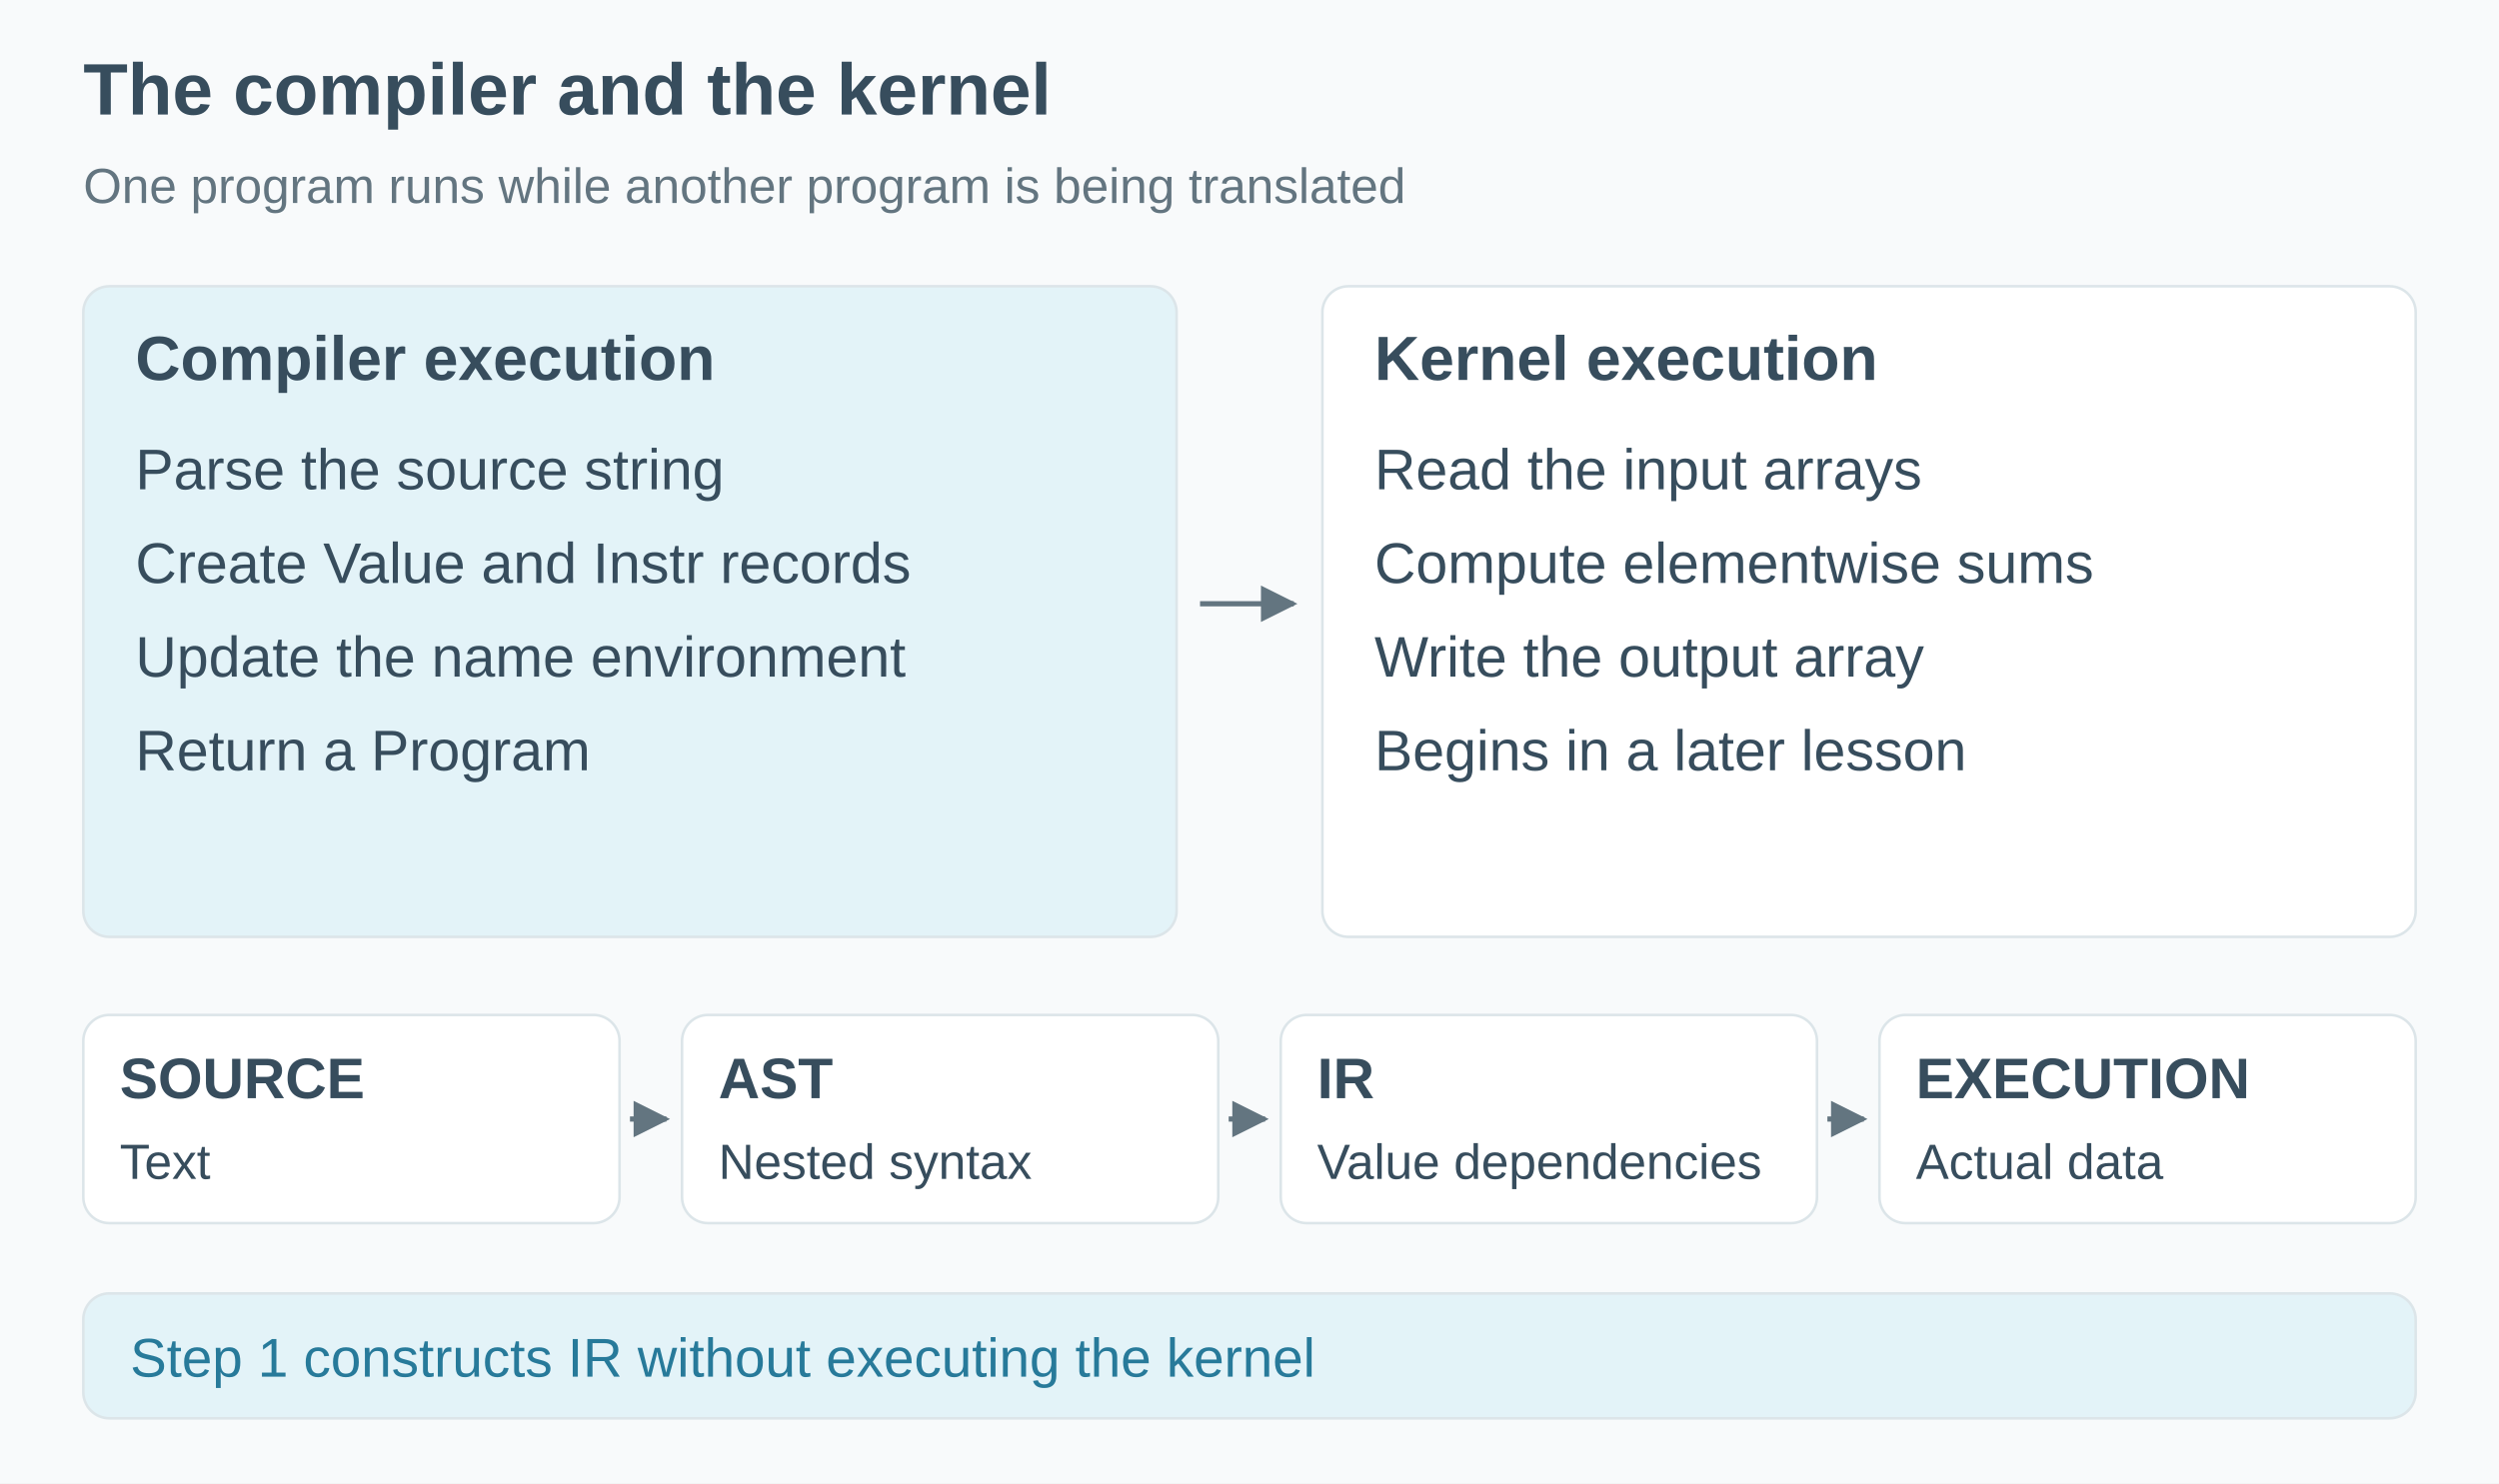
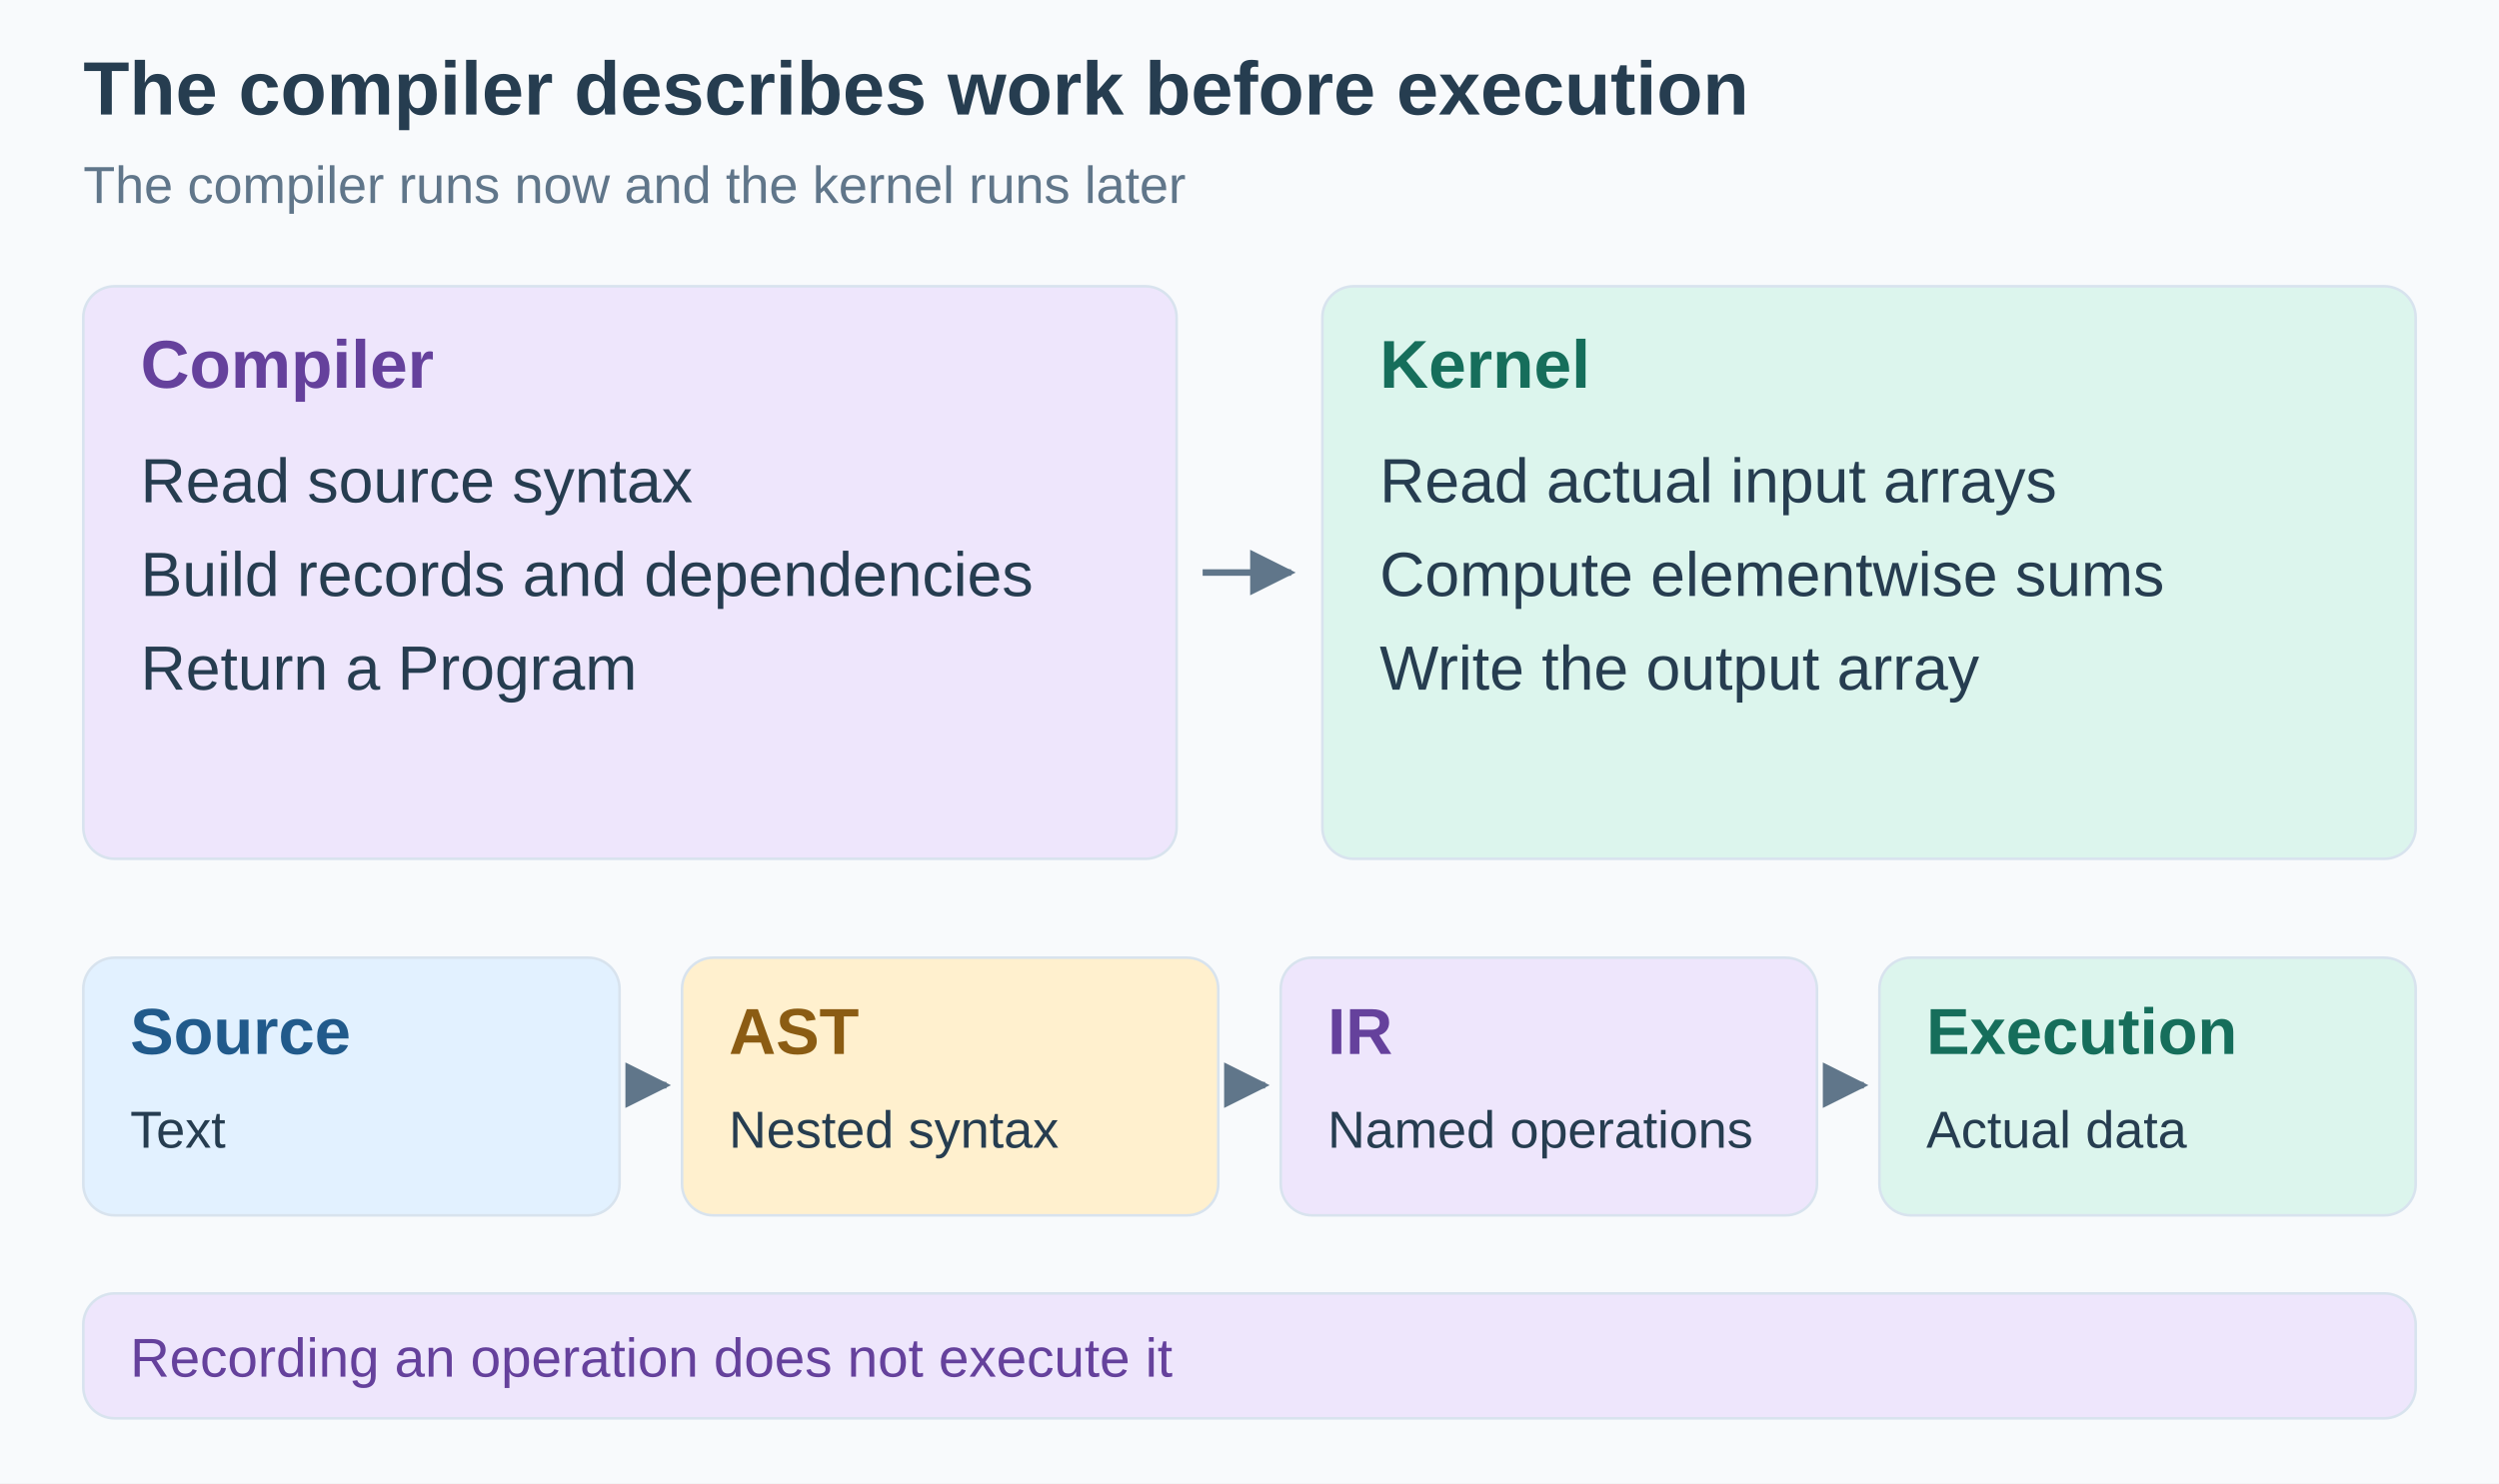
<svg xmlns="http://www.w3.org/2000/svg" width="960" height="570" viewBox="0 0 960 570" role="img" aria-labelledby="title desc">
  <defs>
    <marker id="arrow" viewBox="0 0 10 10" refX="9" refY="5" markerWidth="7" markerHeight="7" orient="auto-start-reverse">
-       <path d="M0 0L10 5L0 10Z" fill="#637580" />
+       <path d="M0 0L10 5L0 10Z" fill="#60768a" />
    </marker>
  </defs>
-   <style>text{font-family:Arial,Helvetica,sans-serif;fill:#374d5d}.code{font-family:Consolas,"DejaVu Sans Mono",monospace}</style>
-   <rect width="960" height="570" fill="#f8fafb" />
-   <text x="32" y="44" font-size="28" style="fill:#374d5d" font-weight="700">The compiler and the kernel</text>
-   <text x="32" y="78" font-size="19" style="fill:#637580">One program runs while another program is being translated</text>
-   <rect x="32" y="110" width="420" height="250" rx="10" fill="#e3f3f8" stroke="#dce5e9" />
-   <text x="52" y="146" font-size="24" style="fill:#374d5d" font-weight="700">Compiler execution</text>
-   <text x="52" y="188" font-size="22" style="fill:#374d5d">Parse the source string</text>
-   <text x="52" y="224" font-size="22" style="fill:#374d5d">Create Value and Instr records</text>
-   <text x="52" y="260" font-size="22" style="fill:#374d5d">Update the name environment</text>
-   <text x="52" y="296" font-size="22" style="fill:#374d5d">Return a Program</text>
-   <rect x="508" y="110" width="420" height="250" rx="10" fill="#fff" stroke="#dce5e9" />
-   <text x="528" y="146" font-size="24" style="fill:#374d5d" font-weight="700">Kernel execution</text>
-   <text x="528" y="188" font-size="22" style="fill:#374d5d">Read the input arrays</text>
-   <text x="528" y="224" font-size="22" style="fill:#374d5d">Compute elementwise sums</text>
-   <text x="528" y="260" font-size="22" style="fill:#374d5d">Write the output array</text>
-   <text x="528" y="296" font-size="22" style="fill:#374d5d">Begins in a later lesson</text>
-   <path d="M461 232L497 232" fill="none" stroke="#637580" stroke-width="2" marker-end="url(#arrow)" />
-   <rect x="32" y="390" width="206" height="80" rx="10" fill="#fff" stroke="#dce5e9" />
-   <text x="46" y="422" font-size="22" style="fill:#374d5d" font-weight="700">SOURCE</text>
-   <text x="46" y="453" font-size="19" style="fill:#374d5d">Text</text>
-   <rect x="262" y="390" width="206" height="80" rx="10" fill="#fff" stroke="#dce5e9" />
-   <text x="276" y="422" font-size="22" style="fill:#374d5d" font-weight="700">AST</text>
-   <text x="276" y="453" font-size="19" style="fill:#374d5d">Nested syntax</text>
-   <rect x="492" y="390" width="206" height="80" rx="10" fill="#fff" stroke="#dce5e9" />
-   <text x="506" y="422" font-size="22" style="fill:#374d5d" font-weight="700">IR</text>
-   <text x="506" y="453" font-size="19" style="fill:#374d5d">Value dependencies</text>
-   <rect x="722" y="390" width="206" height="80" rx="10" fill="#fff" stroke="#dce5e9" />
-   <text x="736" y="422" font-size="22" style="fill:#374d5d" font-weight="700">EXECUTION</text>
-   <text x="736" y="453" font-size="19" style="fill:#374d5d">Actual data</text>
-   <path d="M242 430L256 430" fill="none" stroke="#637580" stroke-width="2" marker-end="url(#arrow)" />
-   <path d="M472 430L486 430" fill="none" stroke="#637580" stroke-width="2" marker-end="url(#arrow)" />
-   <path d="M702 430L716 430" fill="none" stroke="#637580" stroke-width="2" marker-end="url(#arrow)" />
-   <rect x="32" y="497" width="896" height="48" rx="10" fill="#e3f3f8" stroke="#dce5e9" />
-   <text x="50" y="529" font-size="21" style="fill:#277a9a">Step 1 constructs IR without executing the kernel</text>
+   <style>text{font-family:Arial,Helvetica,sans-serif}.code{font-family:Consolas,"DejaVu Sans Mono",monospace}</style>
+   <rect width="960" height="570" fill="#f8fafc" />
+   <text x="32" y="44" font-size="29" fill="#263d50" font-weight="700">The compiler describes work before execution</text>
+   <text x="32" y="78" font-size="20" fill="#60768a">The compiler runs now and the kernel runs later</text>
+   <rect x="32" y="110" width="420" height="220" rx="12" fill="#eee6fc" stroke="#d8e3ee" />
+   <text x="54" y="149" font-size="26" fill="#65419c" font-weight="700">Compiler</text>
+   <text x="54" y="193" font-size="24" fill="#263d50">Read source syntax</text>
+   <text x="54" y="229" font-size="24" fill="#263d50">Build records and dependencies</text>
+   <text x="54" y="265" font-size="24" fill="#263d50">Return a Program</text>
+   <rect x="508" y="110" width="420" height="220" rx="12" fill="#dcf5ed" stroke="#d8e3ee" />
+   <text x="530" y="149" font-size="26" fill="#166e5b" font-weight="700">Kernel</text>
+   <text x="530" y="193" font-size="24" fill="#263d50">Read actual input arrays</text>
+   <text x="530" y="229" font-size="24" fill="#263d50">Compute elementwise sums</text>
+   <text x="530" y="265" font-size="24" fill="#263d50">Write the output array</text>
+   <path d="M462 220L496 220" stroke="#60768a" stroke-width="2.5" fill="none" marker-end="url(#arrow)" />
+   <rect x="32" y="368" width="206" height="99" rx="12" fill="#e2f1ff" stroke="#d8e3ee" />
+   <text x="50" y="405" font-size="25" fill="#215a8b" font-weight="700">Source</text>
+   <text x="50" y="441" font-size="20" fill="#263d50">Text</text>
+   <rect x="262" y="368" width="206" height="99" rx="12" fill="#fff0ce" stroke="#d8e3ee" />
+   <text x="280" y="405" font-size="25" fill="#8b5c13" font-weight="700">AST</text>
+   <text x="280" y="441" font-size="20" fill="#263d50">Nested syntax</text>
+   <rect x="492" y="368" width="206" height="99" rx="12" fill="#eee6fc" stroke="#d8e3ee" />
+   <text x="510" y="405" font-size="25" fill="#65419c" font-weight="700">IR</text>
+   <text x="510" y="441" font-size="20" fill="#263d50">Named operations</text>
+   <rect x="722" y="368" width="206" height="99" rx="12" fill="#dcf5ed" stroke="#d8e3ee" />
+   <text x="740" y="405" font-size="25" fill="#166e5b" font-weight="700">Execution</text>
+   <text x="740" y="441" font-size="20" fill="#263d50">Actual data</text>
+   <path d="M242 417L256 417" stroke="#60768a" stroke-width="2.5" fill="none" marker-end="url(#arrow)" />
+   <path d="M472 417L486 417" stroke="#60768a" stroke-width="2.5" fill="none" marker-end="url(#arrow)" />
+   <path d="M702 417L716 417" stroke="#60768a" stroke-width="2.5" fill="none" marker-end="url(#arrow)" />
+   <rect x="32" y="497" width="896" height="48" rx="12" fill="#eee6fc" stroke="#d8e3ee" />
+   <text x="50" y="529" font-size="21" fill="#65419c">Recording an operation does not execute it</text>
</svg>
